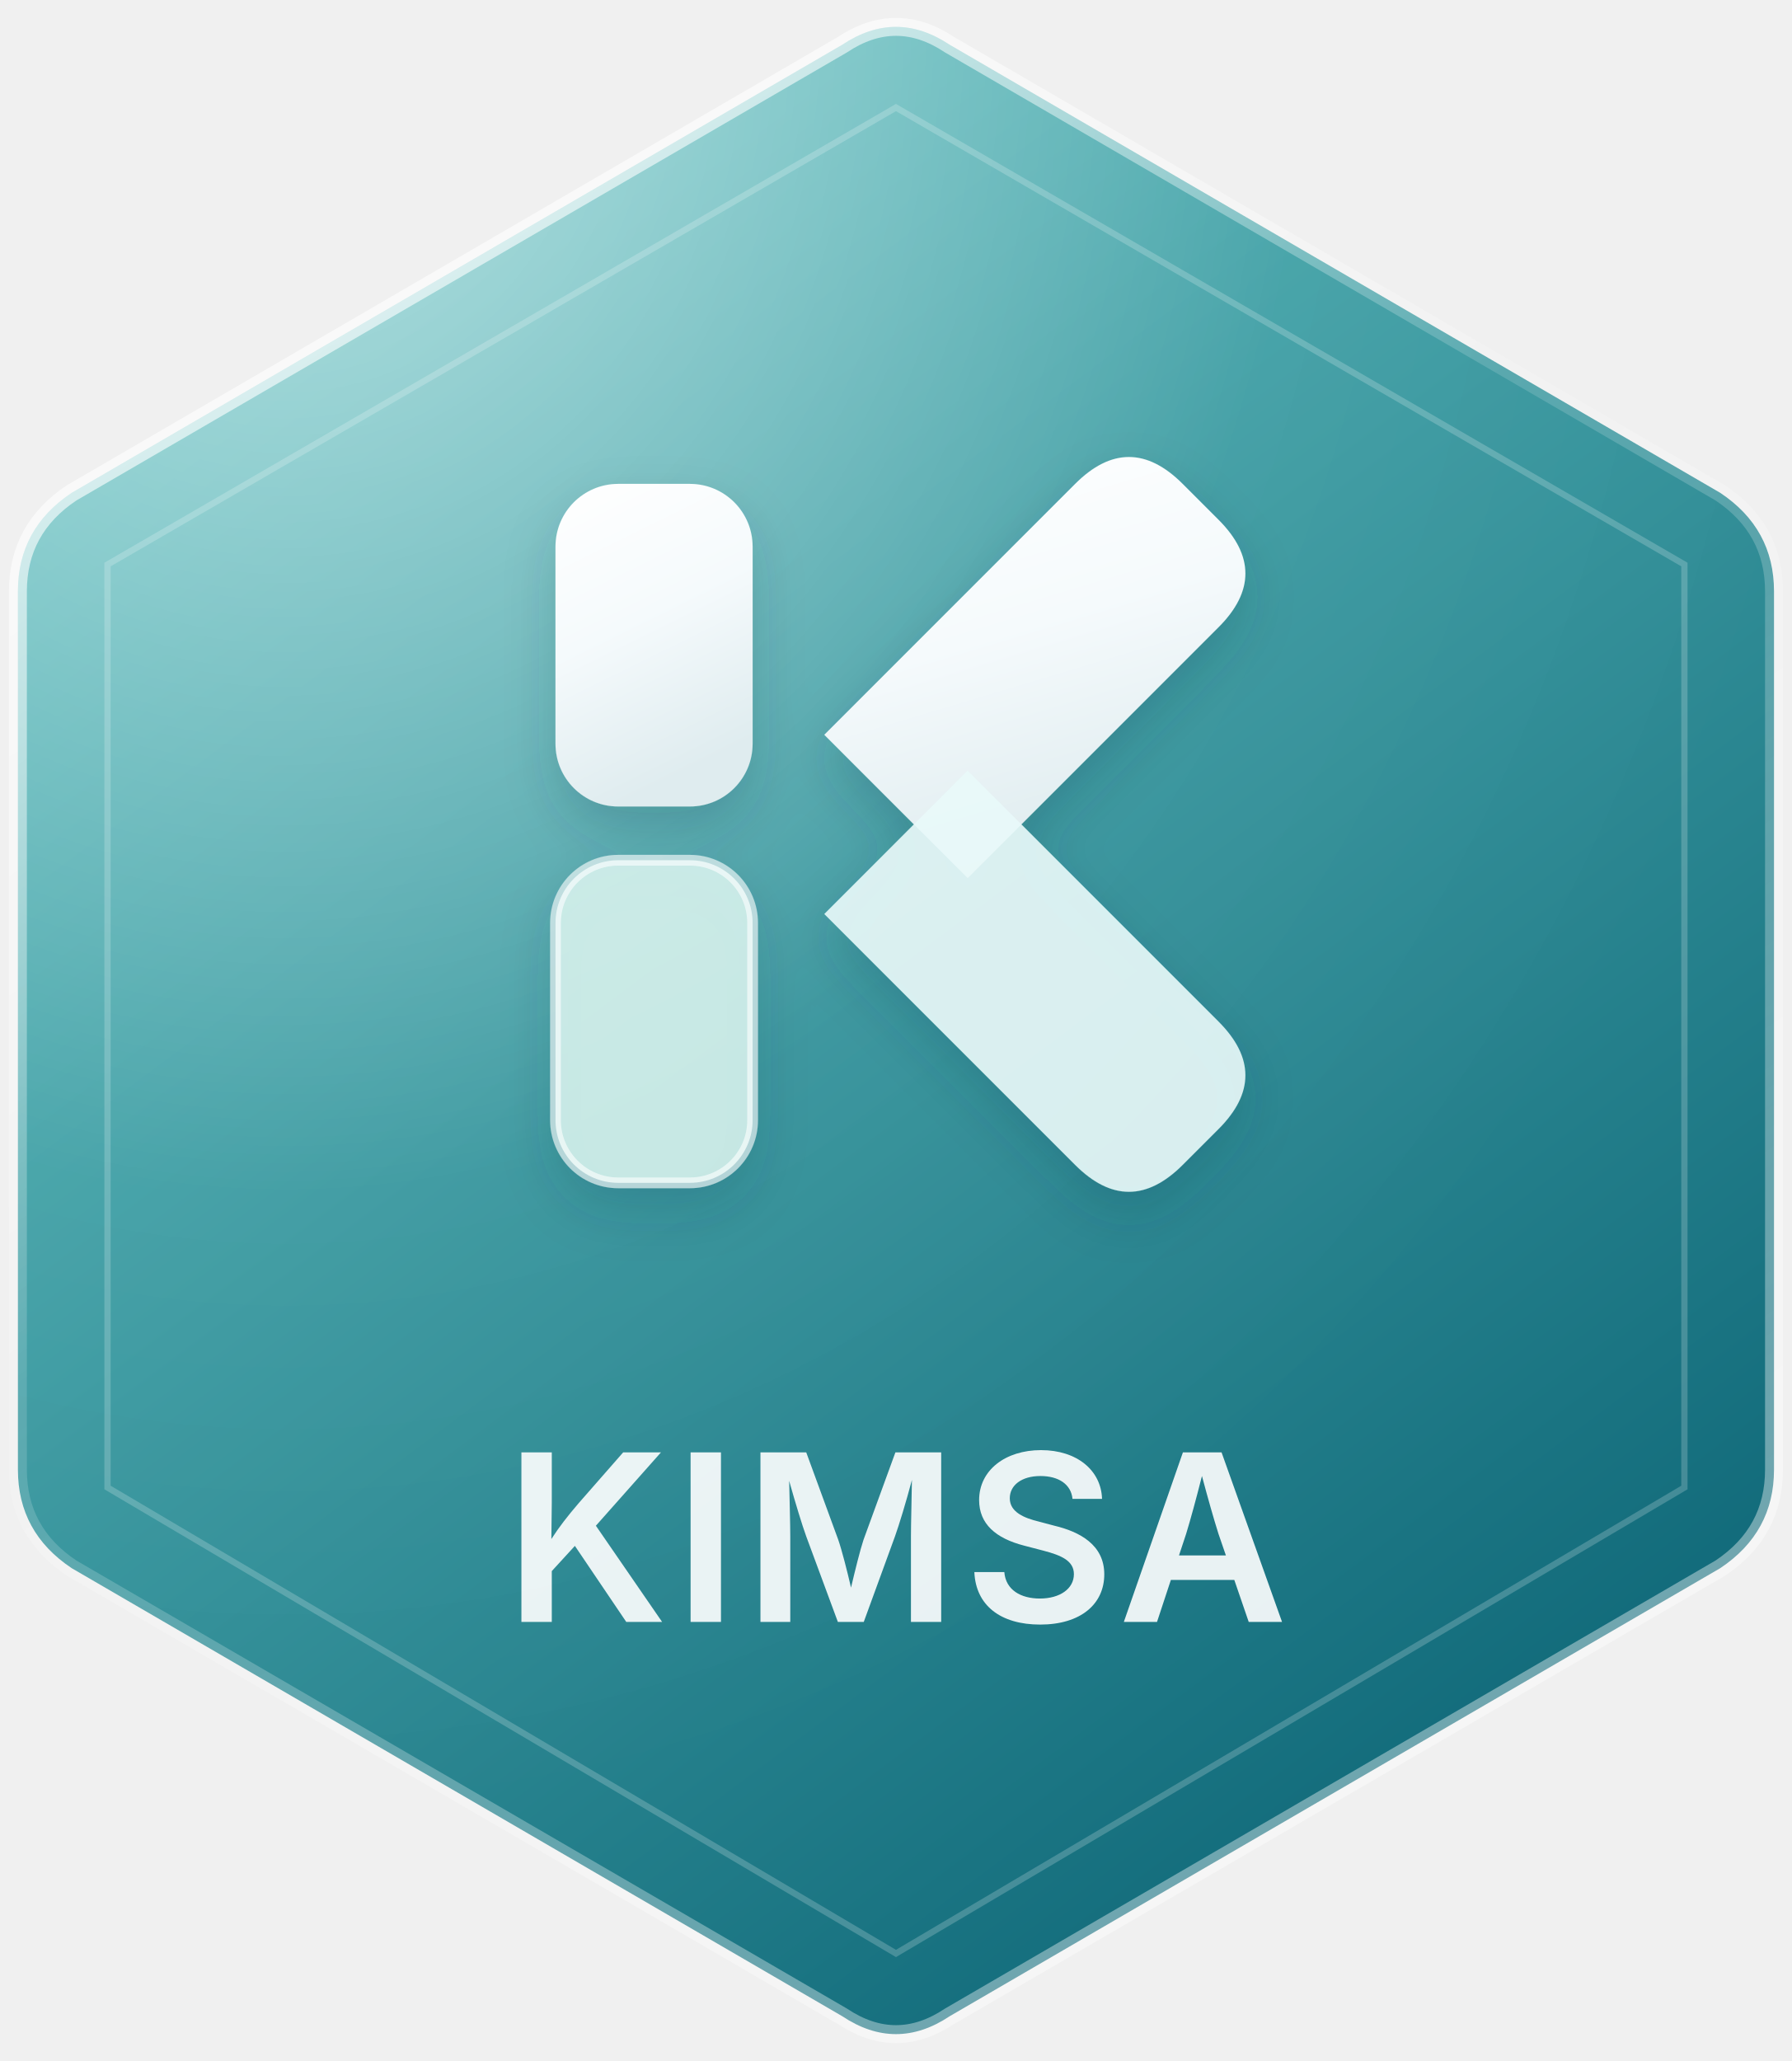
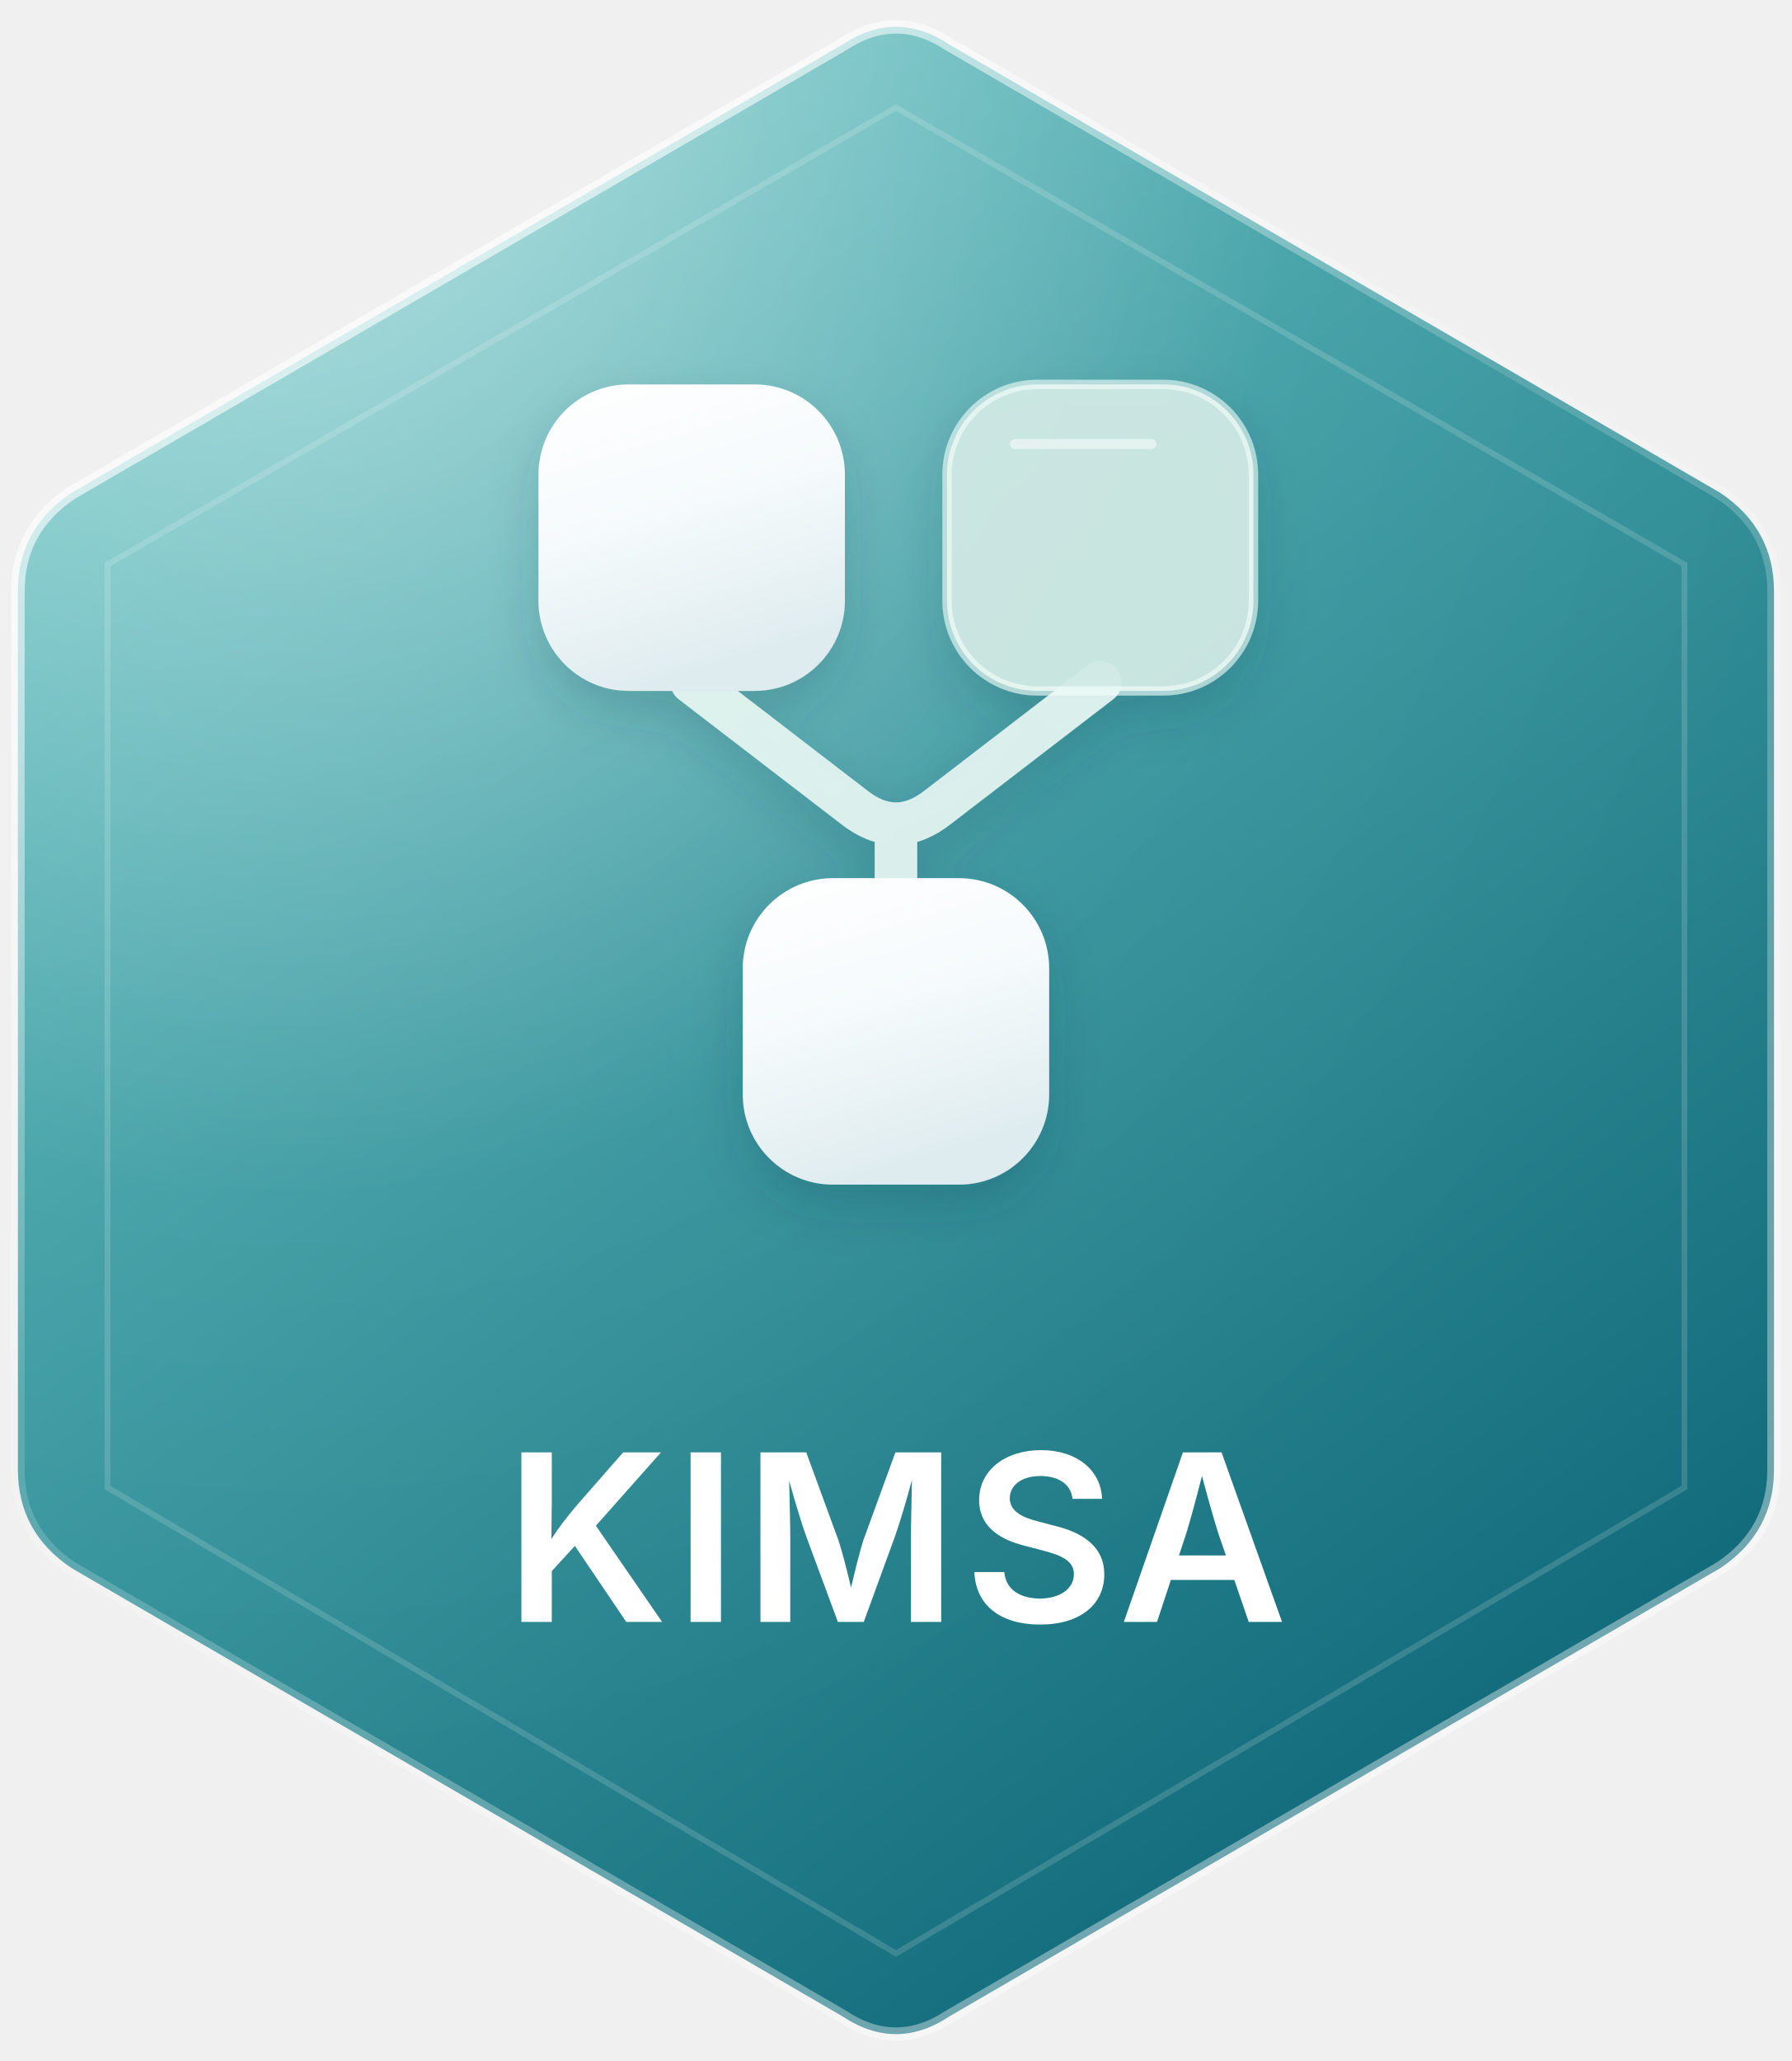
- <svg xmlns="http://www.w3.org/2000/svg" viewBox="0 0 200 230" role="img" aria-label="KIMSA: Modular stock assessment">
+ <svg xmlns="http://www.w3.org/2000/svg" viewBox="0 0 200 230" role="img" aria-label="KIMSA: modular stock assessment">
  <defs>
    <linearGradient id="kimsa-sea" x1="0" y1="0" x2=".65" y2="1">
      <stop stop-color="#65c8c6" />
      <stop offset="1" stop-color="#116a7a" />
    </linearGradient>
    <linearGradient id="kimsa-pearl" x1="0" y1="0" x2=".3" y2="1">
      <stop stop-color="#fff" />
      <stop offset=".5" stop-color="#f5fafc" />
      <stop offset="1" stop-color="#dfecef" />
    </linearGradient>
    <radialGradient id="kimsa-light" cx=".15" cy="0" r=".9">
      <stop stop-color="#fff" stop-opacity=".57" />
      <stop offset=".65" stop-color="#fff" stop-opacity=".04" />
      <stop offset="1" stop-color="#fff" stop-opacity="0" />
    </radialGradient>
    <linearGradient id="kimsa-edge" x1="0" y1="0" x2=".6" y2="1">
      <stop stop-color="#fff" stop-opacity=".9" />
      <stop offset=".5" stop-color="#fff" stop-opacity=".14" />
      <stop offset="1" stop-color="#fff" stop-opacity=".4" />
    </linearGradient>
    <filter id="kimsa-lift" x="-30%" y="-30%" width="160%" height="170%" color-interpolation-filters="sRGB">
      <feDropShadow dx="0" dy="1.3" stdDeviation="1.4" flood-color="#15354d" flood-opacity=".19" />
    </filter>
  </defs>
  <path d="M106 5L192 55Q198 59 198 66V164Q198 171 192 175L106 225Q100 229 94 225L8 175Q2 171 2 164V66Q2 59 8 55L94 5Q100 1 106 5Z" fill="url(#kimsa-sea)" />
-   <path d="M106 5L192 55Q198 59 198 66V164Q198 171 192 175L106 225Q100 229 94 225L8 175Q2 171 2 164V66Q2 59 8 55L94 5Q100 1 106 5Z" fill="url(#kimsa-light)" stroke="url(#kimsa-edge)" stroke-width="2" />
-   <path d="M100 12L188 63V166L100 218L12 166V63Z" fill="none" stroke="#fff" stroke-opacity=".2" stroke-width=".7" />
-   <g transform="translate(36 28) scale(2)">
+   <path d="M106 5L192 55Q198 59 198 66V164Q198 171 192 175L106 225Q100 229 94 225L8 175Q2 171 2 164V66Q2 59 8 55L94 5Q100 1 106 5Z" fill="url(#kimsa-light)" stroke="url(#kimsa-edge)" stroke-width="1.5" />
+   <path d="M100 12L188 63V166L100 218L12 166V63Z" fill="none" stroke="#fff" stroke-opacity=".15" stroke-width=".65" />
+   <g transform="translate(39.2 22) scale(1.9)">
    <g filter="url(#kimsa-lift)" stroke-linejoin="round">
-       <rect x="13" y="13" width="11" height="18" rx="3.5" fill="url(#kimsa-pearl)" />
-       <rect x="13" y="34" width="11" height="18" rx="3.5" fill="#dcf5f1" fill-opacity=".85" stroke="white" stroke-opacity=".6" stroke-width=".6" />
-       <path d="M28 27L42 13Q45 10 48 13L50 15Q53 18 50 21L36 35Z" fill="url(#kimsa-pearl)" />
-       <path d="M28 37L36 29L50 43Q53 46 50 49L48 51Q45 54 42 51Z" fill="#e9fafa" fill-opacity=".9" />
+       <path d="M20 28.5L29.5 35.8Q32 37.8 34.5 35.8L44 28.5M32 37V41" fill="none" stroke="#e9f8f4" stroke-opacity=".9" stroke-width="2.5" stroke-linecap="round" stroke-linejoin="round" />
+       <rect x="11" y="11" width="18" height="18" rx="5.3" fill="url(#kimsa-pearl)" />
+       <rect x="35" y="11" width="18" height="18" rx="5.3" fill="#d1eae5" fill-opacity=".93" stroke="#f6fffc" stroke-opacity=".58" stroke-width=".55" />
+       <path d="M39 14.5H47" stroke="white" stroke-width=".6" stroke-opacity=".48" stroke-linecap="round" />
+       <rect x="23" y="40" width="18" height="18" rx="5.3" fill="url(#kimsa-pearl)" />
    </g>
  </g>
-   <text x="100" y="181" text-anchor="middle" font-family="Inter, system-ui, DejaVu Sans, sans-serif" font-size="26" font-weight="600" letter-spacing="0.6" fill="white" fill-opacity=".9">KIMSA</text>
-   <text x="100" y="191" text-anchor="middle" font-family="Inter, system-ui, DejaVu Sans, sans-serif" font-size="29" font-weight="600" letter-spacing="-.6" fill="white" />
+   <text x="100" y="181" text-anchor="middle" font-family="Inter, system-ui, DejaVu Sans, sans-serif" font-size="26" font-weight="600" letter-spacing=".6" fill="white">KIMSA</text>
</svg>
